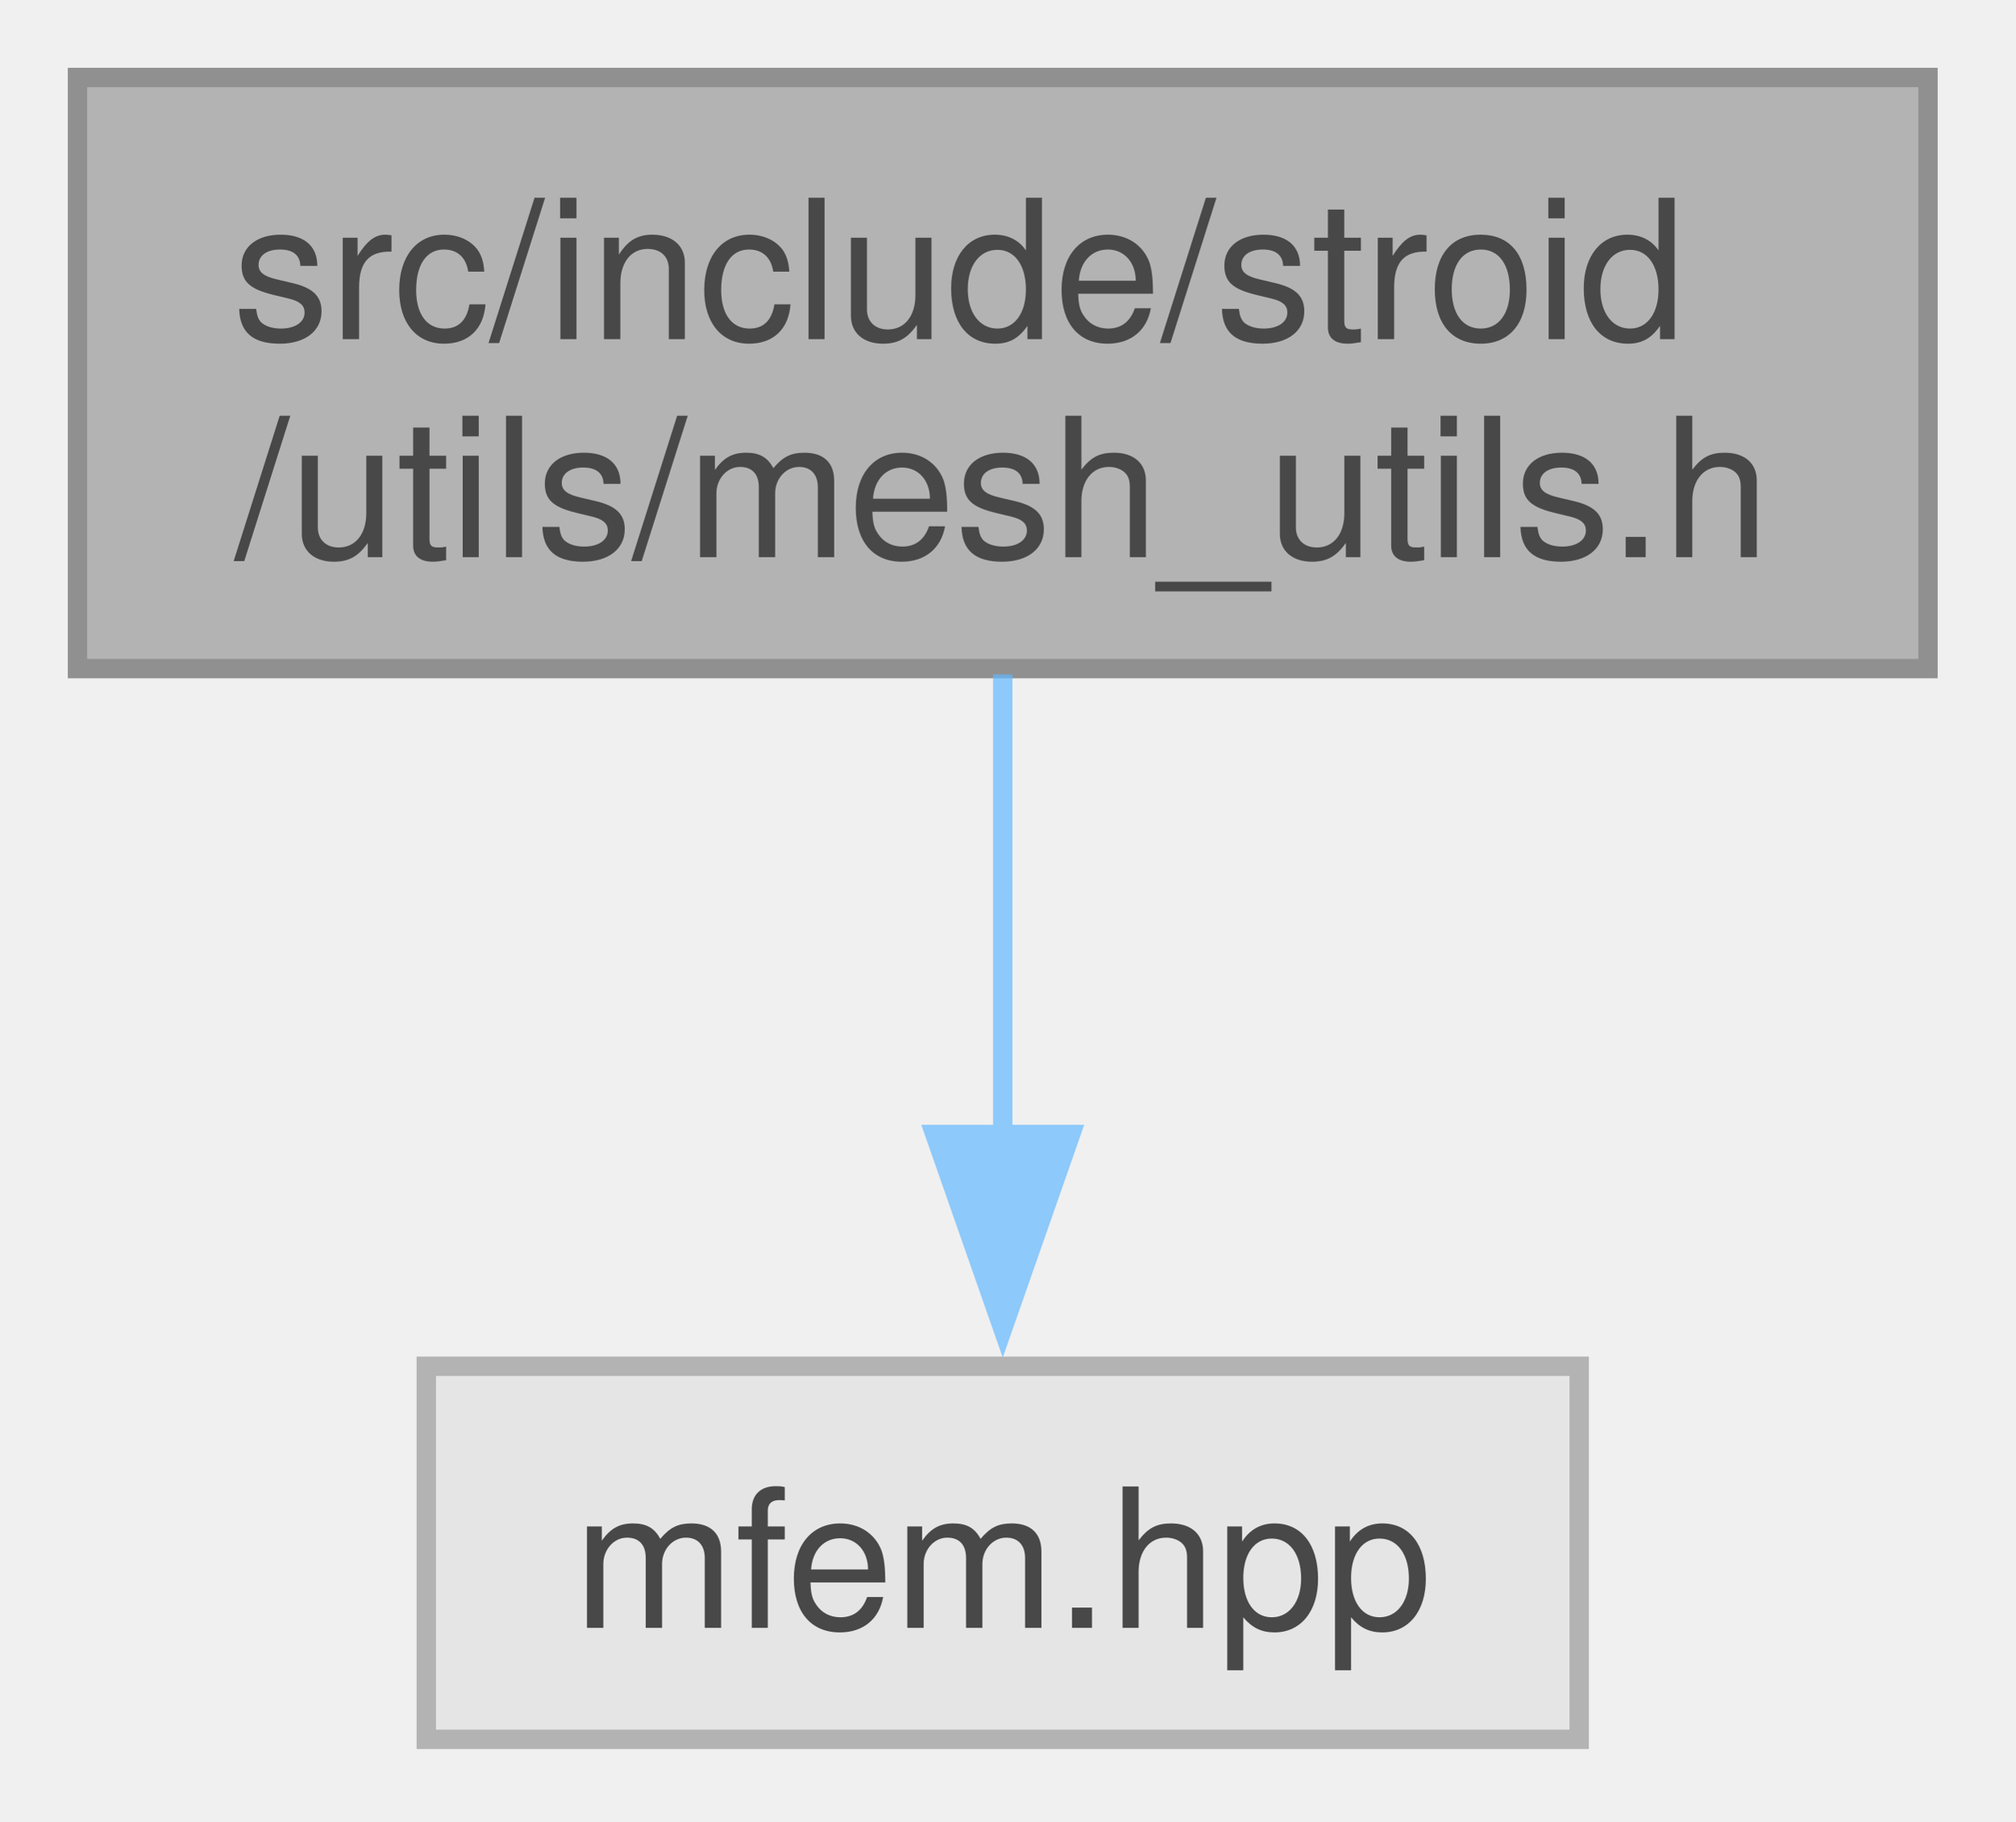
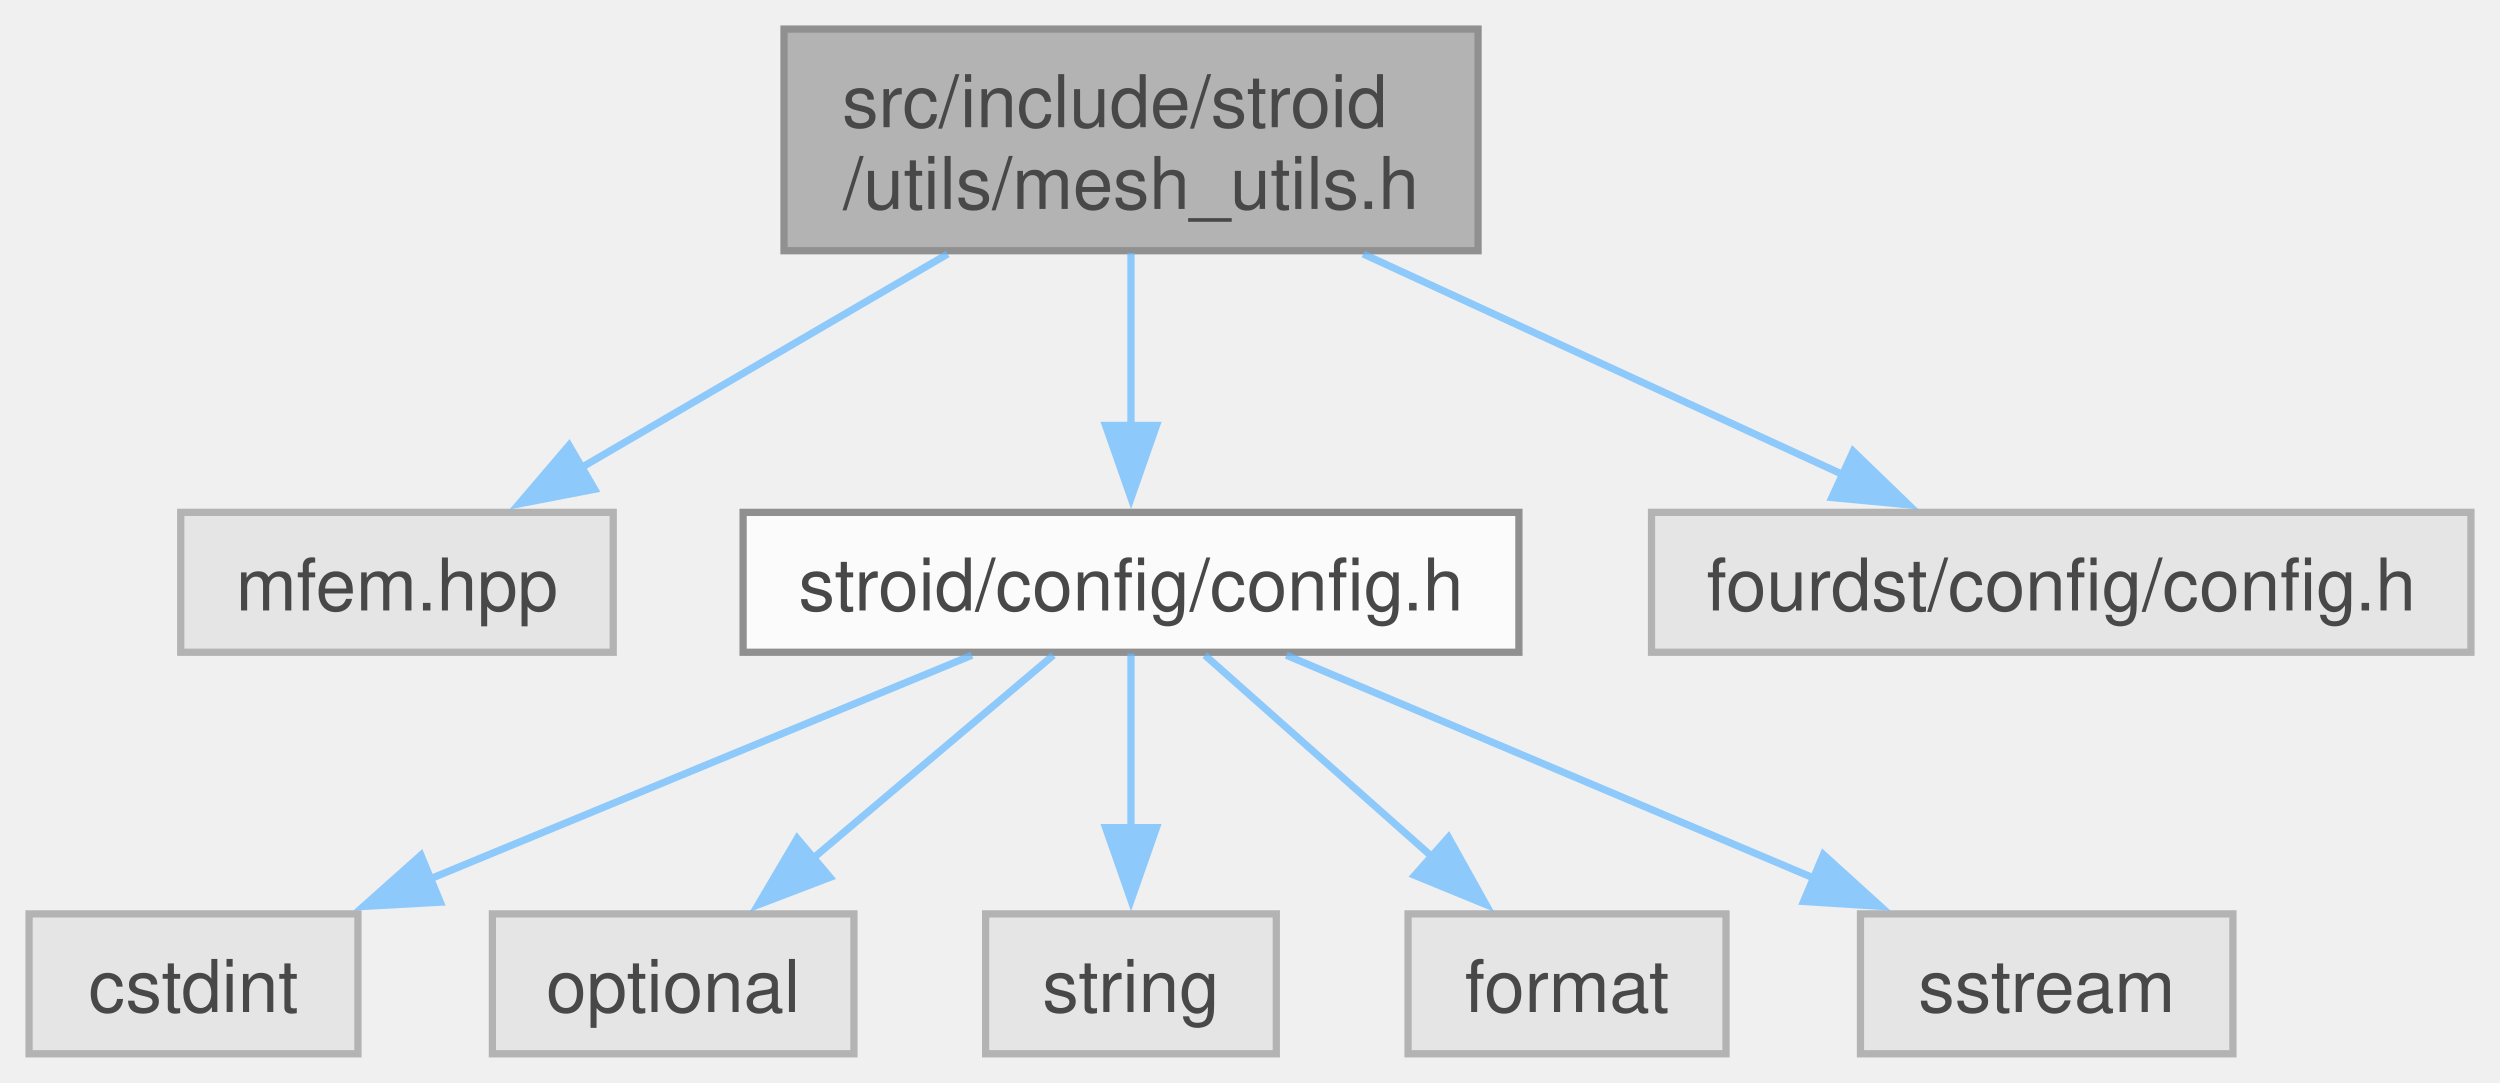
- <svg xmlns="http://www.w3.org/2000/svg" xmlns:xlink="http://www.w3.org/1999/xlink" width="104pt" height="94pt" viewBox="0.00 0.00 104.00 94.00">
+ <svg xmlns="http://www.w3.org/2000/svg" xmlns:xlink="http://www.w3.org/1999/xlink" width="344pt" height="149pt" viewBox="0.00 0.00 344.00 149.00">
  <svg id="main" version="1.1" xml:space="preserve">
    <style type="text/css">
.node, .edge {opacity: 0.7;}
.node.selected, .edge.selected {opacity: 1;}
.edge:hover path { stroke: red; }
.edge:hover polygon { stroke: red; fill: red; }
</style>
    <svg id="graph" class="graph">
-       <g id="graph0" class="graph" transform="scale(1 1) rotate(0) translate(4 89.75)">
+       <g id="graph0" class="graph" transform="scale(1 1) rotate(0) translate(4 145)">
        <g id="Node000001" class="node">
          <g id="a_Node000001">
            <a xlink:title=" ">
-               <polygon fill="#999999" stroke="#666666" points="95.5,-85.75 0,-85.75 0,-55.25 95.5,-55.25 95.5,-85.75" />
-               <text xml:space="preserve" text-anchor="start" x="8" y="-72.25" font-family="Helvetica,sans-Serif" font-size="10.00">src/include/stroid</text>
-               <text xml:space="preserve" text-anchor="middle" x="47.75" y="-61" font-family="Helvetica,sans-Serif" font-size="10.00">/utils/mesh_utils.h</text>
+               <polygon fill="#999999" stroke="#666666" points="199.38,-141 103.88,-141 103.88,-110.5 199.38,-110.5 199.38,-141" />
+               <text xml:space="preserve" text-anchor="start" x="111.88" y="-127.5" font-family="Helvetica,sans-Serif" font-size="10.00">src/include/stroid</text>
+               <text xml:space="preserve" text-anchor="middle" x="151.62" y="-116.25" font-family="Helvetica,sans-Serif" font-size="10.00">/utils/mesh_utils.h</text>
            </a>
          </g>
        </g>
        <g id="Node000002" class="node">
          <g id="a_Node000002">
            <a xlink:title=" ">
-               <polygon fill="#e0e0e0" stroke="#999999" points="77.5,-19.25 18,-19.25 18,0 77.5,0 77.5,-19.25" />
-               <text xml:space="preserve" text-anchor="middle" x="47.75" y="-5.75" font-family="Helvetica,sans-Serif" font-size="10.00">mfem.hpp</text>
+               <polygon fill="#e0e0e0" stroke="#999999" points="80.38,-74.5 20.87,-74.5 20.87,-55.25 80.38,-55.25 80.38,-74.5" />
+               <text xml:space="preserve" text-anchor="middle" x="50.62" y="-61" font-family="Helvetica,sans-Serif" font-size="10.00">mfem.hpp</text>
            </a>
          </g>
        </g>
        <g id="edge1_Node000001_Node000002" class="edge">
          <g id="a_edge1_Node000001_Node000002">
            <a xlink:title=" ">
-               <path fill="none" stroke="#63b8ff" d="M47.75,-54.95C47.75,-47.71 47.75,-38.84 47.75,-30.94" />
-               <polygon fill="#63b8ff" stroke="#63b8ff" points="51.25,-31.21 47.75,-21.21 44.25,-31.21 51.25,-31.21" />
+               <path fill="none" stroke="#63b8ff" d="M126.4,-110.05C111.02,-101.08 91.42,-89.66 76.01,-80.67" />
+               <polygon fill="#63b8ff" stroke="#63b8ff" points="77.82,-77.68 67.42,-75.67 74.3,-83.73 77.82,-77.68" />
+             </a>
+           </g>
+         </g>
+         <g id="Node000003" class="node">
+           <g id="a_Node000003">
+             <a xlink:href="config_8h.html" target="_top" xlink:title=" ">
+               <polygon fill="white" stroke="#666666" points="205,-74.5 98.25,-74.5 98.25,-55.25 205,-55.25 205,-74.5" />
+               <text xml:space="preserve" text-anchor="middle" x="151.62" y="-61" font-family="Helvetica,sans-Serif" font-size="10.00">stroid/config/config.h</text>
+             </a>
+           </g>
+         </g>
+         <g id="edge2_Node000001_Node000003" class="edge">
+           <g id="a_edge2_Node000001_Node000003">
+             <a xlink:title=" ">
+               <path fill="none" stroke="#63b8ff" d="M151.62,-110.2C151.62,-102.96 151.62,-94.09 151.62,-86.19" />
+               <polygon fill="#63b8ff" stroke="#63b8ff" points="155.13,-86.46 151.63,-76.46 148.13,-86.46 155.13,-86.46" />
+             </a>
+           </g>
+         </g>
+         <g id="Node000009" class="node">
+           <g id="a_Node000009">
+             <a xlink:title=" ">
+               <polygon fill="#e0e0e0" stroke="#999999" points="336,-74.5 223.25,-74.5 223.25,-55.25 336,-55.25 336,-74.5" />
+               <text xml:space="preserve" text-anchor="middle" x="279.62" y="-61" font-family="Helvetica,sans-Serif" font-size="10.00">fourdst/config/config.h</text>
+             </a>
+           </g>
+         </g>
+         <g id="edge8_Node000001_Node000009" class="edge">
+           <g id="a_edge8_Node000001_Node000009">
+             <a xlink:title=" ">
+               <path fill="none" stroke="#63b8ff" d="M183.59,-110.05C203.84,-100.73 229.84,-88.77 249.68,-79.65" />
+               <polygon fill="#63b8ff" stroke="#63b8ff" points="251,-82.9 258.62,-75.54 248.07,-76.54 251,-82.9" />
+             </a>
+           </g>
+         </g>
+         <g id="Node000004" class="node">
+           <g id="a_Node000004">
+             <a xlink:title=" ">
+               <polygon fill="#e0e0e0" stroke="#999999" points="45.25,-19.25 0,-19.25 0,0 45.25,0 45.25,-19.25" />
+               <text xml:space="preserve" text-anchor="middle" x="22.62" y="-5.75" font-family="Helvetica,sans-Serif" font-size="10.00">cstdint</text>
+             </a>
+           </g>
+         </g>
+         <g id="edge3_Node000003_Node000004" class="edge">
+           <g id="a_edge3_Node000003_Node000004">
+             <a xlink:title=" ">
+               <path fill="none" stroke="#63b8ff" d="M129.74,-54.84C109.26,-46.39 78.41,-33.65 55.07,-24.02" />
+               <polygon fill="#63b8ff" stroke="#63b8ff" points="56.59,-20.86 46.01,-20.28 53.92,-27.33 56.59,-20.86" />
+             </a>
+           </g>
+         </g>
+         <g id="Node000005" class="node">
+           <g id="a_Node000005">
+             <a xlink:title=" ">
+               <polygon fill="#e0e0e0" stroke="#999999" points="113.5,-19.25 63.75,-19.25 63.75,0 113.5,0 113.5,-19.25" />
+               <text xml:space="preserve" text-anchor="middle" x="88.62" y="-5.75" font-family="Helvetica,sans-Serif" font-size="10.00">optional</text>
+             </a>
+           </g>
+         </g>
+         <g id="edge4_Node000003_Node000005" class="edge">
+           <g id="a_edge4_Node000003_Node000005">
+             <a xlink:title=" ">
+               <path fill="none" stroke="#63b8ff" d="M140.94,-54.84C131.92,-47.22 118.79,-36.12 107.94,-26.95" />
+               <polygon fill="#63b8ff" stroke="#63b8ff" points="110.21,-24.28 100.31,-20.5 105.69,-29.63 110.21,-24.28" />
+             </a>
+           </g>
+         </g>
+         <g id="Node000006" class="node">
+           <g id="a_Node000006">
+             <a xlink:title=" ">
+               <polygon fill="#e0e0e0" stroke="#999999" points="171.62,-19.25 131.62,-19.25 131.62,0 171.62,0 171.62,-19.25" />
+               <text xml:space="preserve" text-anchor="middle" x="151.62" y="-5.75" font-family="Helvetica,sans-Serif" font-size="10.00">string</text>
+             </a>
+           </g>
+         </g>
+         <g id="edge5_Node000003_Node000006" class="edge">
+           <g id="a_edge5_Node000003_Node000006">
+             <a xlink:title=" ">
+               <path fill="none" stroke="#63b8ff" d="M151.62,-55.08C151.62,-48.57 151.62,-39.42 151.62,-31.12" />
+               <polygon fill="#63b8ff" stroke="#63b8ff" points="155.13,-31.12 151.63,-21.12 148.13,-31.12 155.13,-31.12" />
+             </a>
+           </g>
+         </g>
+         <g id="Node000007" class="node">
+           <g id="a_Node000007">
+             <a xlink:title=" ">
+               <polygon fill="#e0e0e0" stroke="#999999" points="233.5,-19.25 189.75,-19.25 189.75,0 233.5,0 233.5,-19.25" />
+               <text xml:space="preserve" text-anchor="middle" x="211.62" y="-5.75" font-family="Helvetica,sans-Serif" font-size="10.00">format</text>
+             </a>
+           </g>
+         </g>
+         <g id="edge6_Node000003_Node000007" class="edge">
+           <g id="a_edge6_Node000003_Node000007">
+             <a xlink:title=" ">
+               <path fill="none" stroke="#63b8ff" d="M161.8,-54.84C170.39,-47.22 182.89,-36.12 193.23,-26.95" />
+               <polygon fill="#63b8ff" stroke="#63b8ff" points="195.31,-29.79 200.47,-20.53 190.66,-24.55 195.31,-29.79" />
+             </a>
+           </g>
+         </g>
+         <g id="Node000008" class="node">
+           <g id="a_Node000008">
+             <a xlink:title=" ">
+               <polygon fill="#e0e0e0" stroke="#999999" points="303.25,-19.25 252,-19.25 252,0 303.25,0 303.25,-19.25" />
+               <text xml:space="preserve" text-anchor="middle" x="277.62" y="-5.75" font-family="Helvetica,sans-Serif" font-size="10.00">sstream</text>
+             </a>
+           </g>
+         </g>
+         <g id="edge7_Node000003_Node000008" class="edge">
+           <g id="a_edge7_Node000003_Node000008">
+             <a xlink:title=" ">
+               <path fill="none" stroke="#63b8ff" d="M173,-54.84C192.91,-46.43 222.86,-33.77 245.63,-24.15" />
+               <polygon fill="#63b8ff" stroke="#63b8ff" points="246.9,-27.41 254.75,-20.29 244.18,-20.96 246.9,-27.41" />
            </a>
          </g>
        </g>
      </g>
    </svg>
  </svg>
  <style type="text/css">

[data-mouse-over-selected='false'] { opacity: 0.7; }
[data-mouse-over-selected='true']  { opacity: 1.0; }

</style>
</svg>
